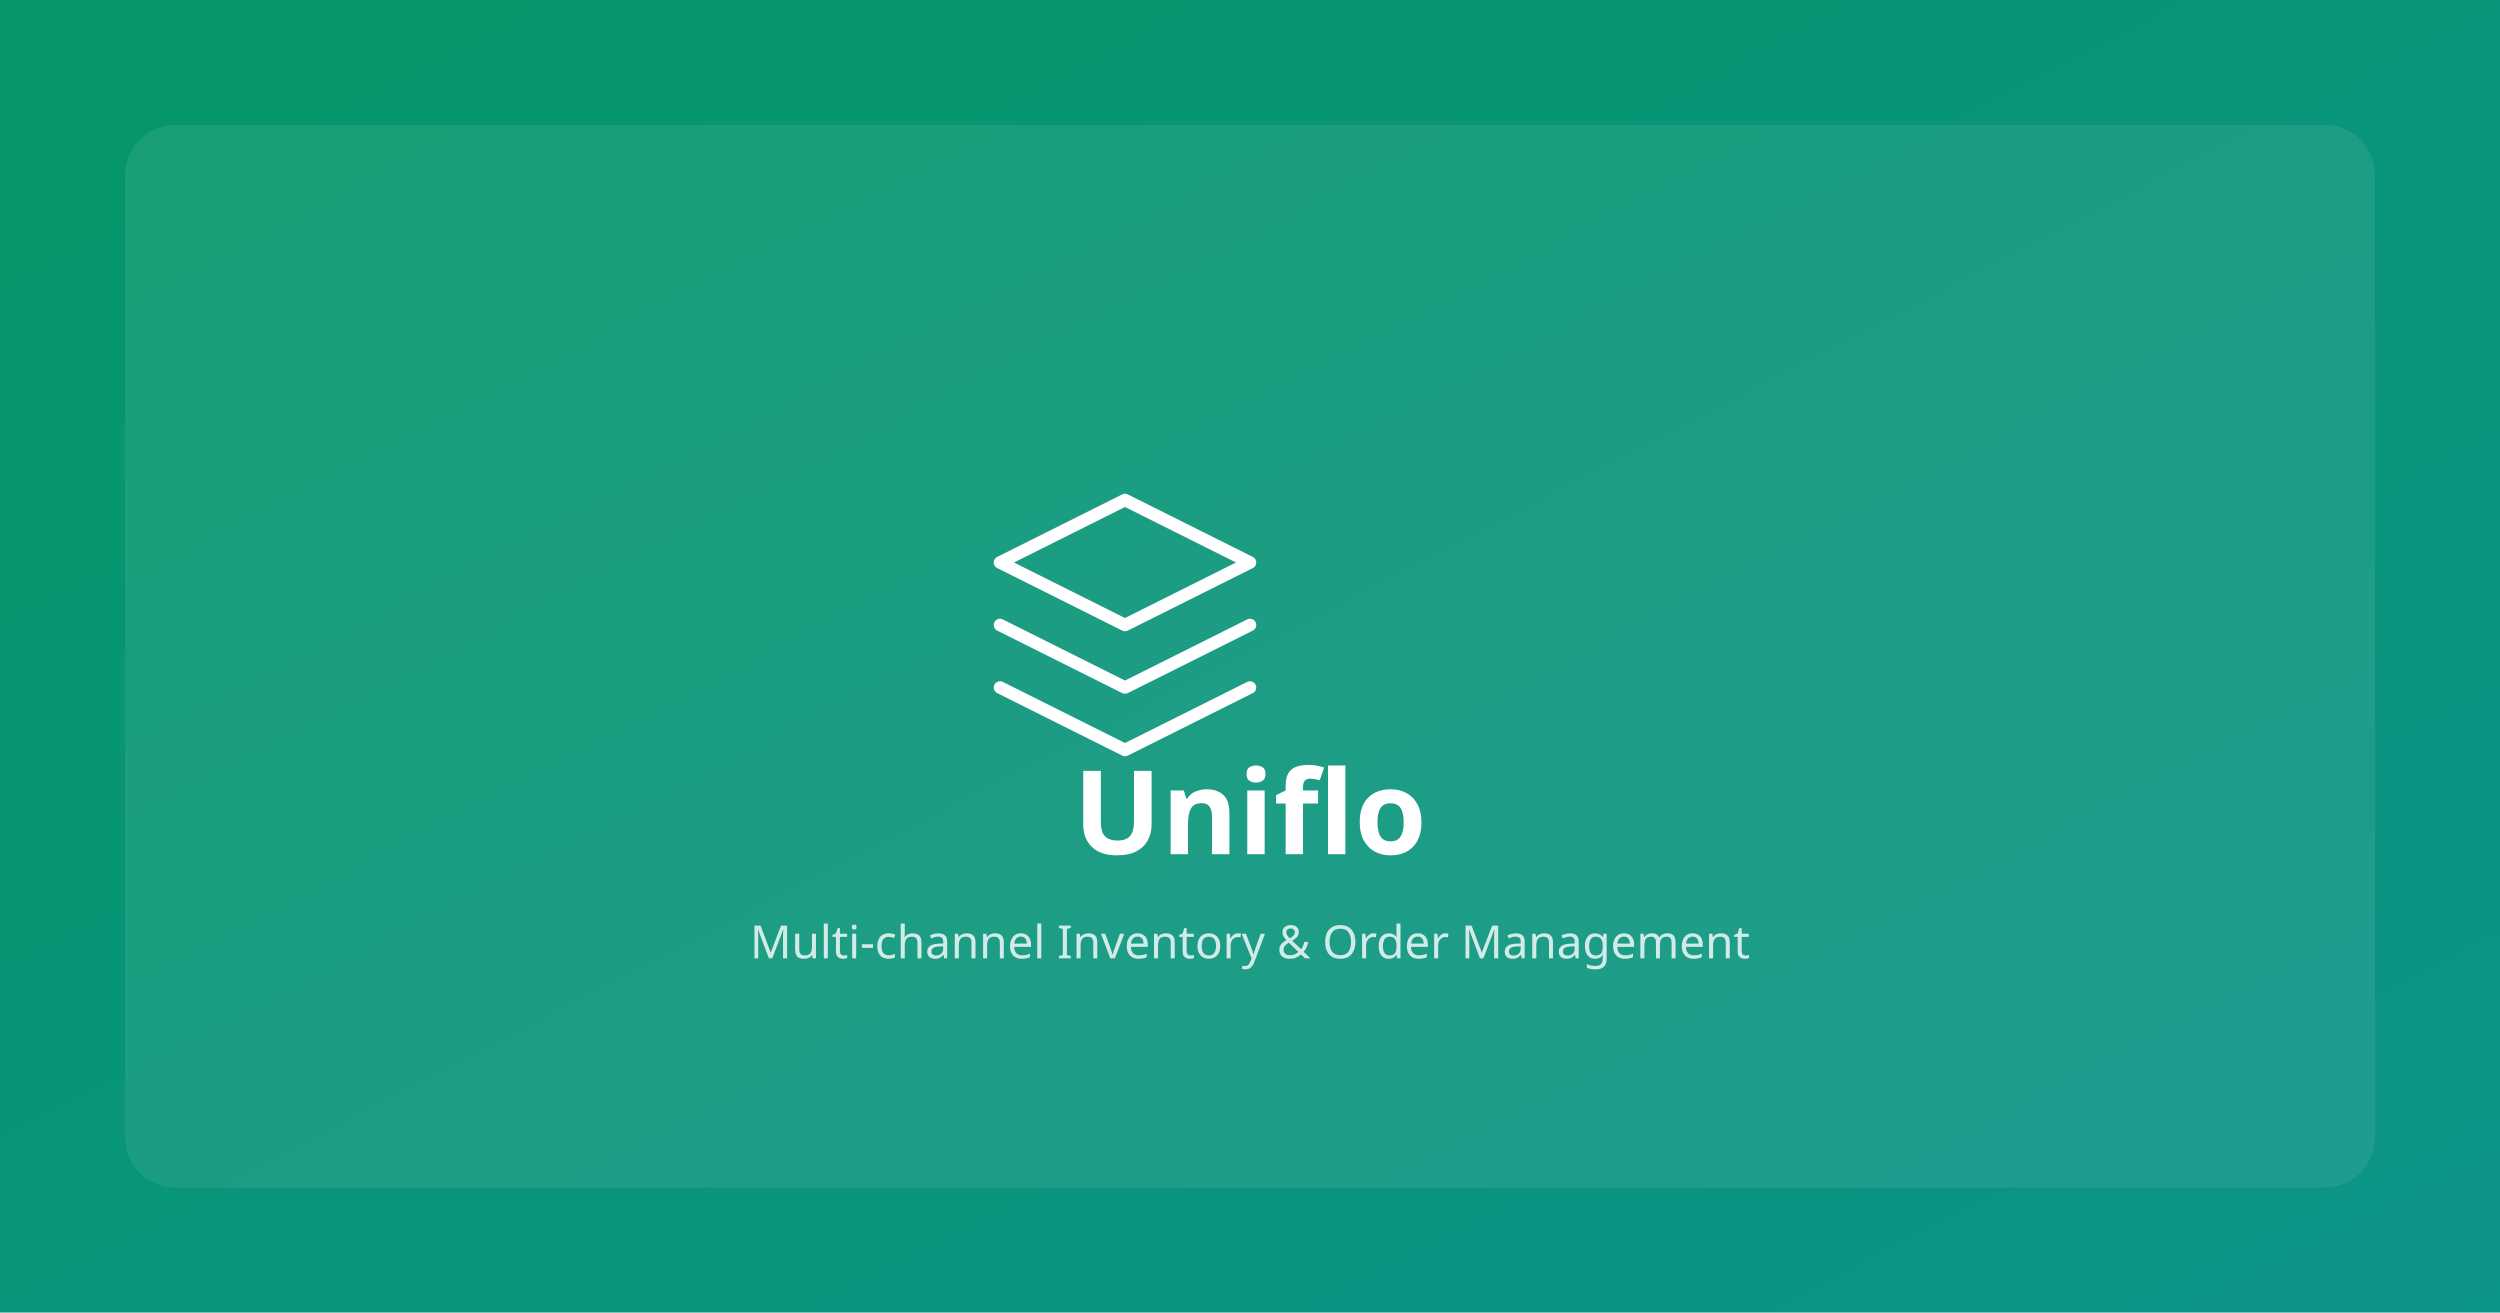
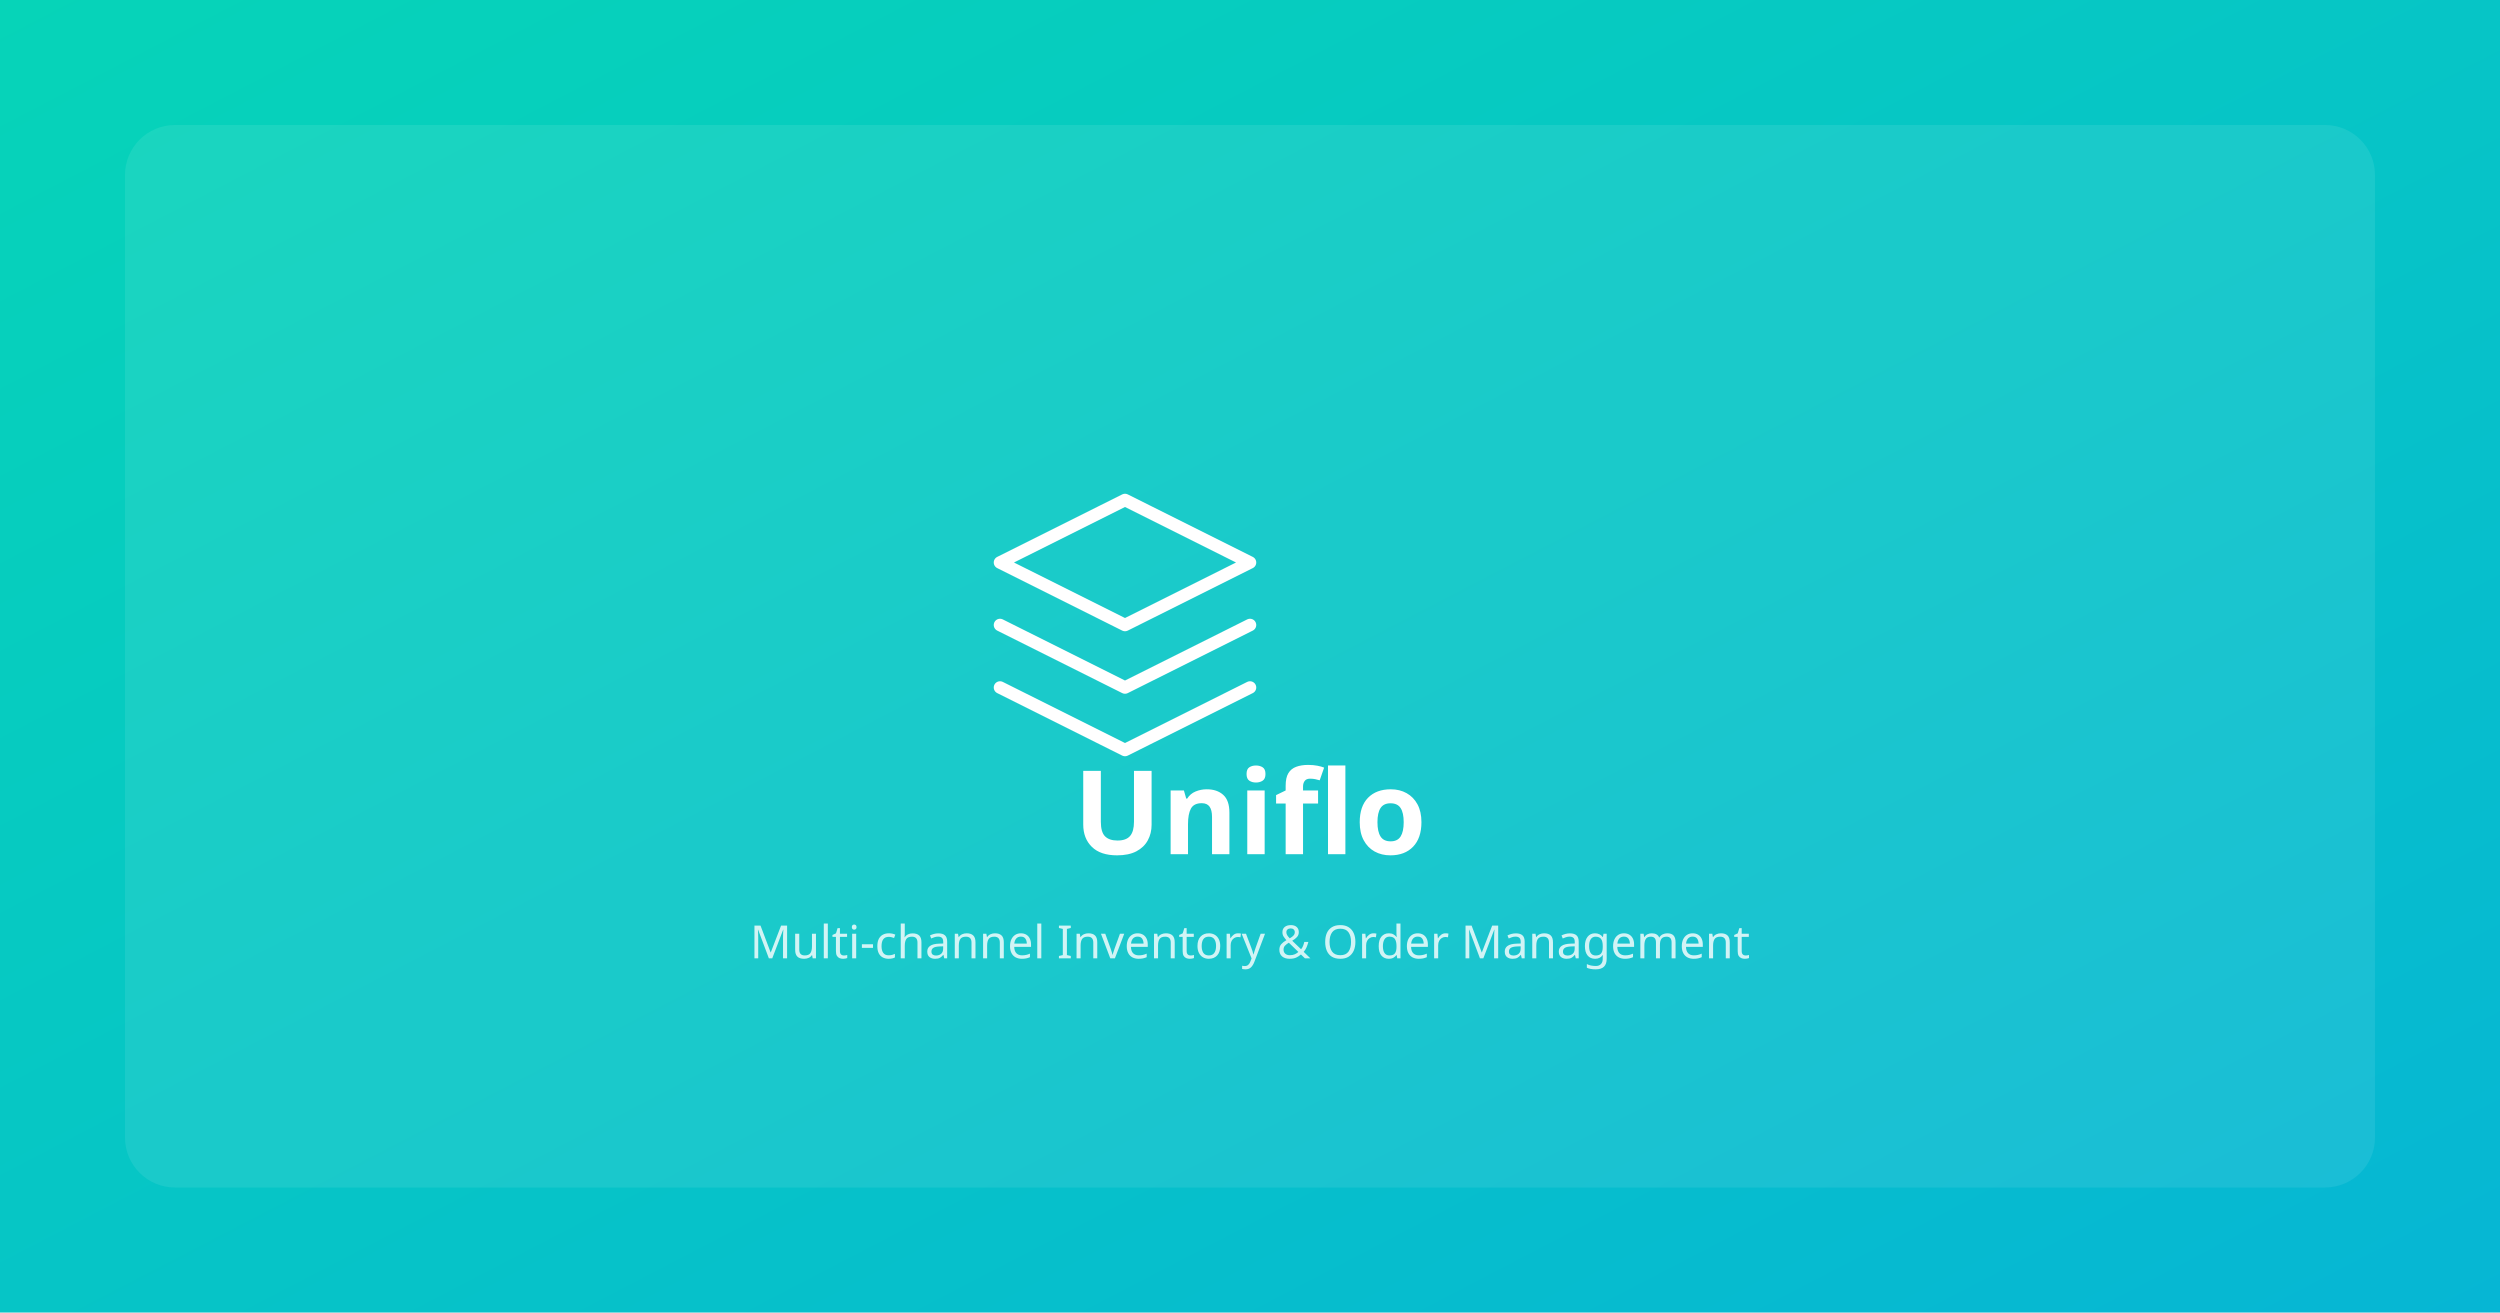
<svg xmlns="http://www.w3.org/2000/svg" viewBox="0 0 1200 630" width="1200" height="630">
  <defs>
    <linearGradient id="bg" x1="0%" y1="0%" x2="100%" y2="100%">
-       <stop offset="0%" stop-color="#059669" />
-       <stop offset="100%" stop-color="#0d9488" />
+       <stop offset="0%" stop-color="#06D4B8" />
+       <stop offset="100%" stop-color="#06B6D4" />
    </linearGradient>
  </defs>
  <rect width="1200" height="630" fill="url(#bg)" />
  <rect x="60" y="60" width="1080" height="510" rx="24" fill="white" fill-opacity="0.08" />
  <path d="M540 240L480 270l60 30 60-30-60-30zM480 330l60 30 60-30M480 300l60 30 60-30" stroke="white" stroke-width="6" stroke-linecap="round" stroke-linejoin="round" fill="none" />
  <text x="600" y="410" text-anchor="middle" font-family="system-ui,sans-serif" font-weight="800" font-size="56" fill="white">Uniflo</text>
  <text x="600" y="460" text-anchor="middle" font-family="system-ui,sans-serif" font-weight="400" font-size="22" fill="white" fill-opacity="0.8">Multi-channel Inventory &amp; Order Management</text>
</svg>
